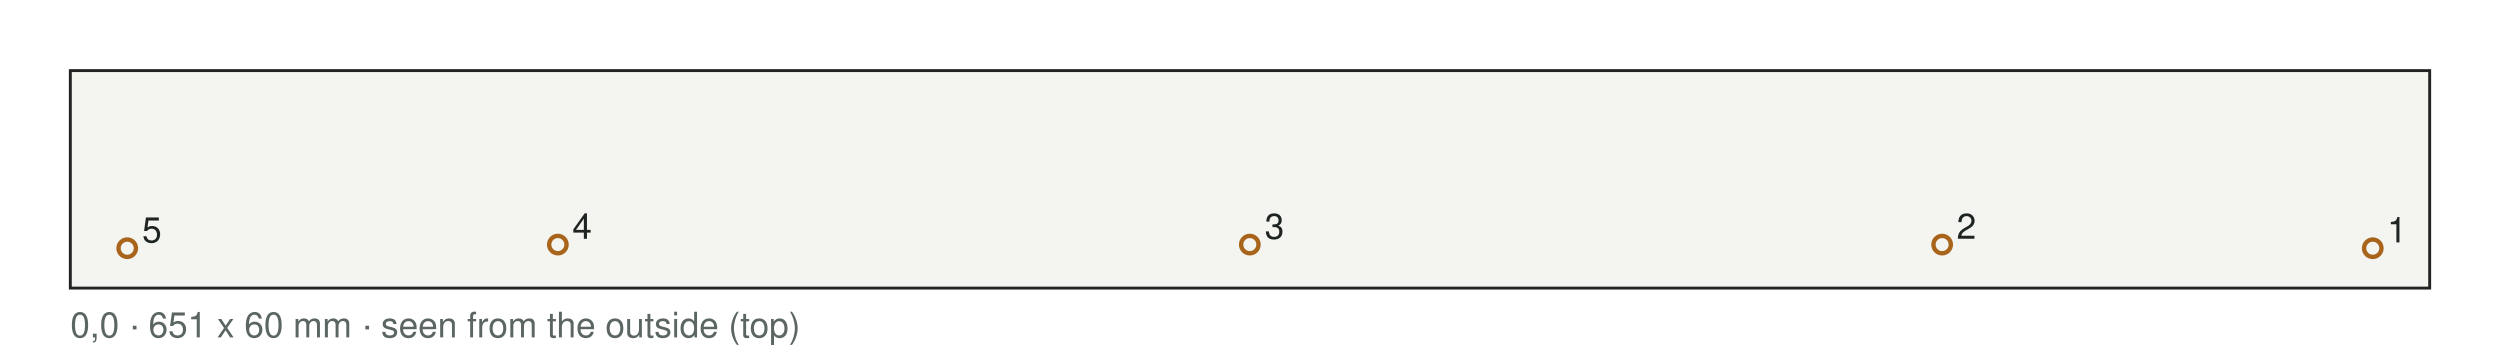
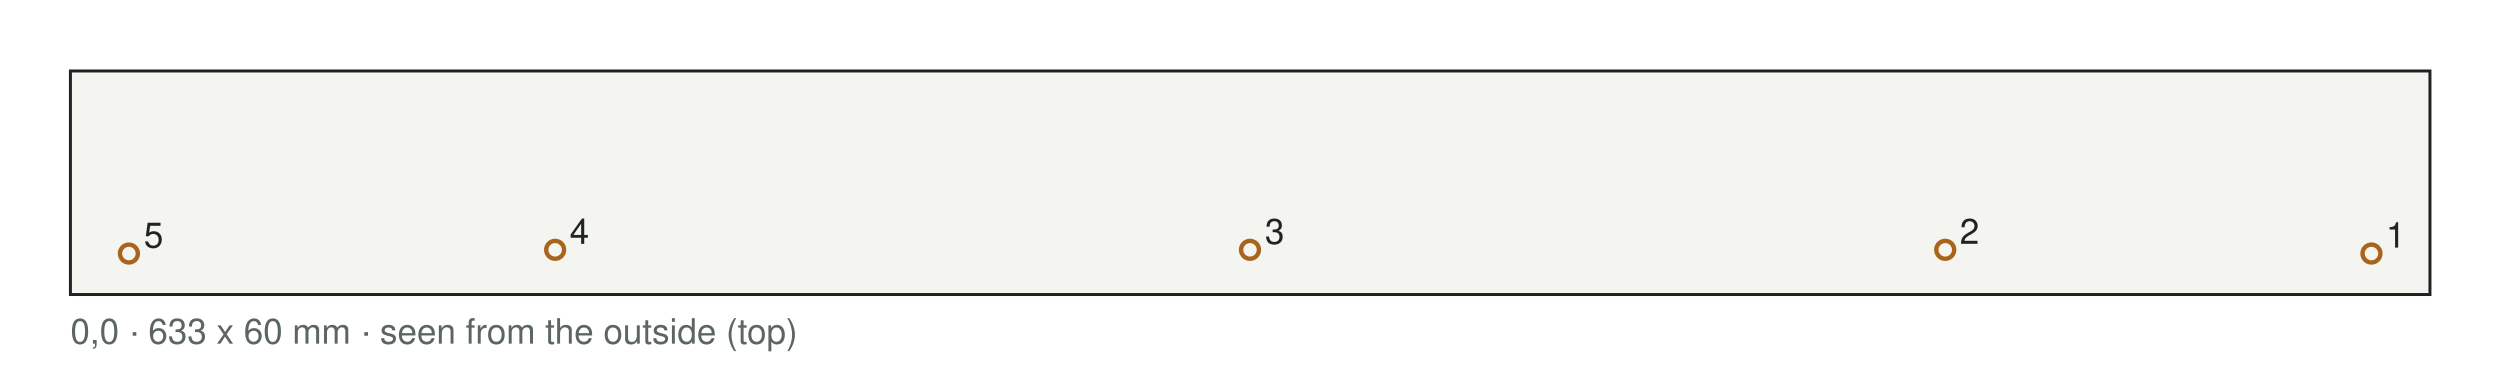
- <svg xmlns="http://www.w3.org/2000/svg" viewBox="-19.4 -19.4 689.7 98.8" width="690mm" height="99mm" font-family="Helvetica, Arial, sans-serif">
-   <polygon points="650.9,60.0 0.0,60.0 0.0,0.0 650.9,0.0" fill="#f4f4f1" stroke="#222" stroke-width="0.8" />
-   <circle cx="635.2" cy="49.0" r="2.4" fill="none" stroke="#a8641a" stroke-width="1.21" />
-   <text x="639.2" y="47.4" font-size="9.7" fill="#1d2422">1</text>
-   <circle cx="516.4" cy="48.0" r="2.4" fill="none" stroke="#a8641a" stroke-width="1.21" />
-   <text x="520.4" y="46.4" font-size="9.7" fill="#1d2422">2</text>
-   <circle cx="325.4" cy="48.0" r="2.4" fill="none" stroke="#a8641a" stroke-width="1.21" />
-   <text x="329.5" y="46.4" font-size="9.7" fill="#1d2422">3</text>
-   <circle cx="134.5" cy="48.0" r="2.4" fill="none" stroke="#a8641a" stroke-width="1.21" />
-   <text x="138.5" y="46.4" font-size="9.7" fill="#1d2422">4</text>
-   <circle cx="15.7" cy="49.0" r="2.4" fill="none" stroke="#a8641a" stroke-width="1.21" />
-   <text x="19.8" y="47.4" font-size="9.7" fill="#1d2422">5</text>
-   <text x="0" y="73.6" font-size="9.7" fill="#5b6662">0,0 · 651 x 60 mm · seen from the outside (top)</text>
+ <svg xmlns="http://www.w3.org/2000/svg" viewBox="-18.9 -18.9 671.0 97.7" width="671mm" height="98mm" font-family="Helvetica, Arial, sans-serif">
+   <polygon points="633.3,60.0 0.0,60.0 0.0,0.0 633.3,0.0" fill="#f4f4f1" stroke="#222" stroke-width="0.8" />
+   <circle cx="617.6" cy="49.0" r="2.4" fill="none" stroke="#a8641a" stroke-width="1.18" />
+   <text x="621.5" y="47.4" font-size="9.4" fill="#1d2422">1</text>
+   <circle cx="503.2" cy="48.0" r="2.4" fill="none" stroke="#a8641a" stroke-width="1.18" />
+   <text x="507.1" y="46.4" font-size="9.4" fill="#1d2422">2</text>
+   <circle cx="316.6" cy="48.0" r="2.4" fill="none" stroke="#a8641a" stroke-width="1.18" />
+   <text x="320.6" y="46.4" font-size="9.4" fill="#1d2422">3</text>
+   <circle cx="130.1" cy="48.0" r="2.4" fill="none" stroke="#a8641a" stroke-width="1.18" />
+   <text x="134.0" y="46.4" font-size="9.4" fill="#1d2422">4</text>
+   <circle cx="15.7" cy="49.0" r="2.4" fill="none" stroke="#a8641a" stroke-width="1.18" />
+   <text x="19.7" y="47.4" font-size="9.4" fill="#1d2422">5</text>
+   <text x="0" y="73.2" font-size="9.4" fill="#5b6662">0,0 · 633 x 60 mm · seen from the outside (top)</text>
</svg>
